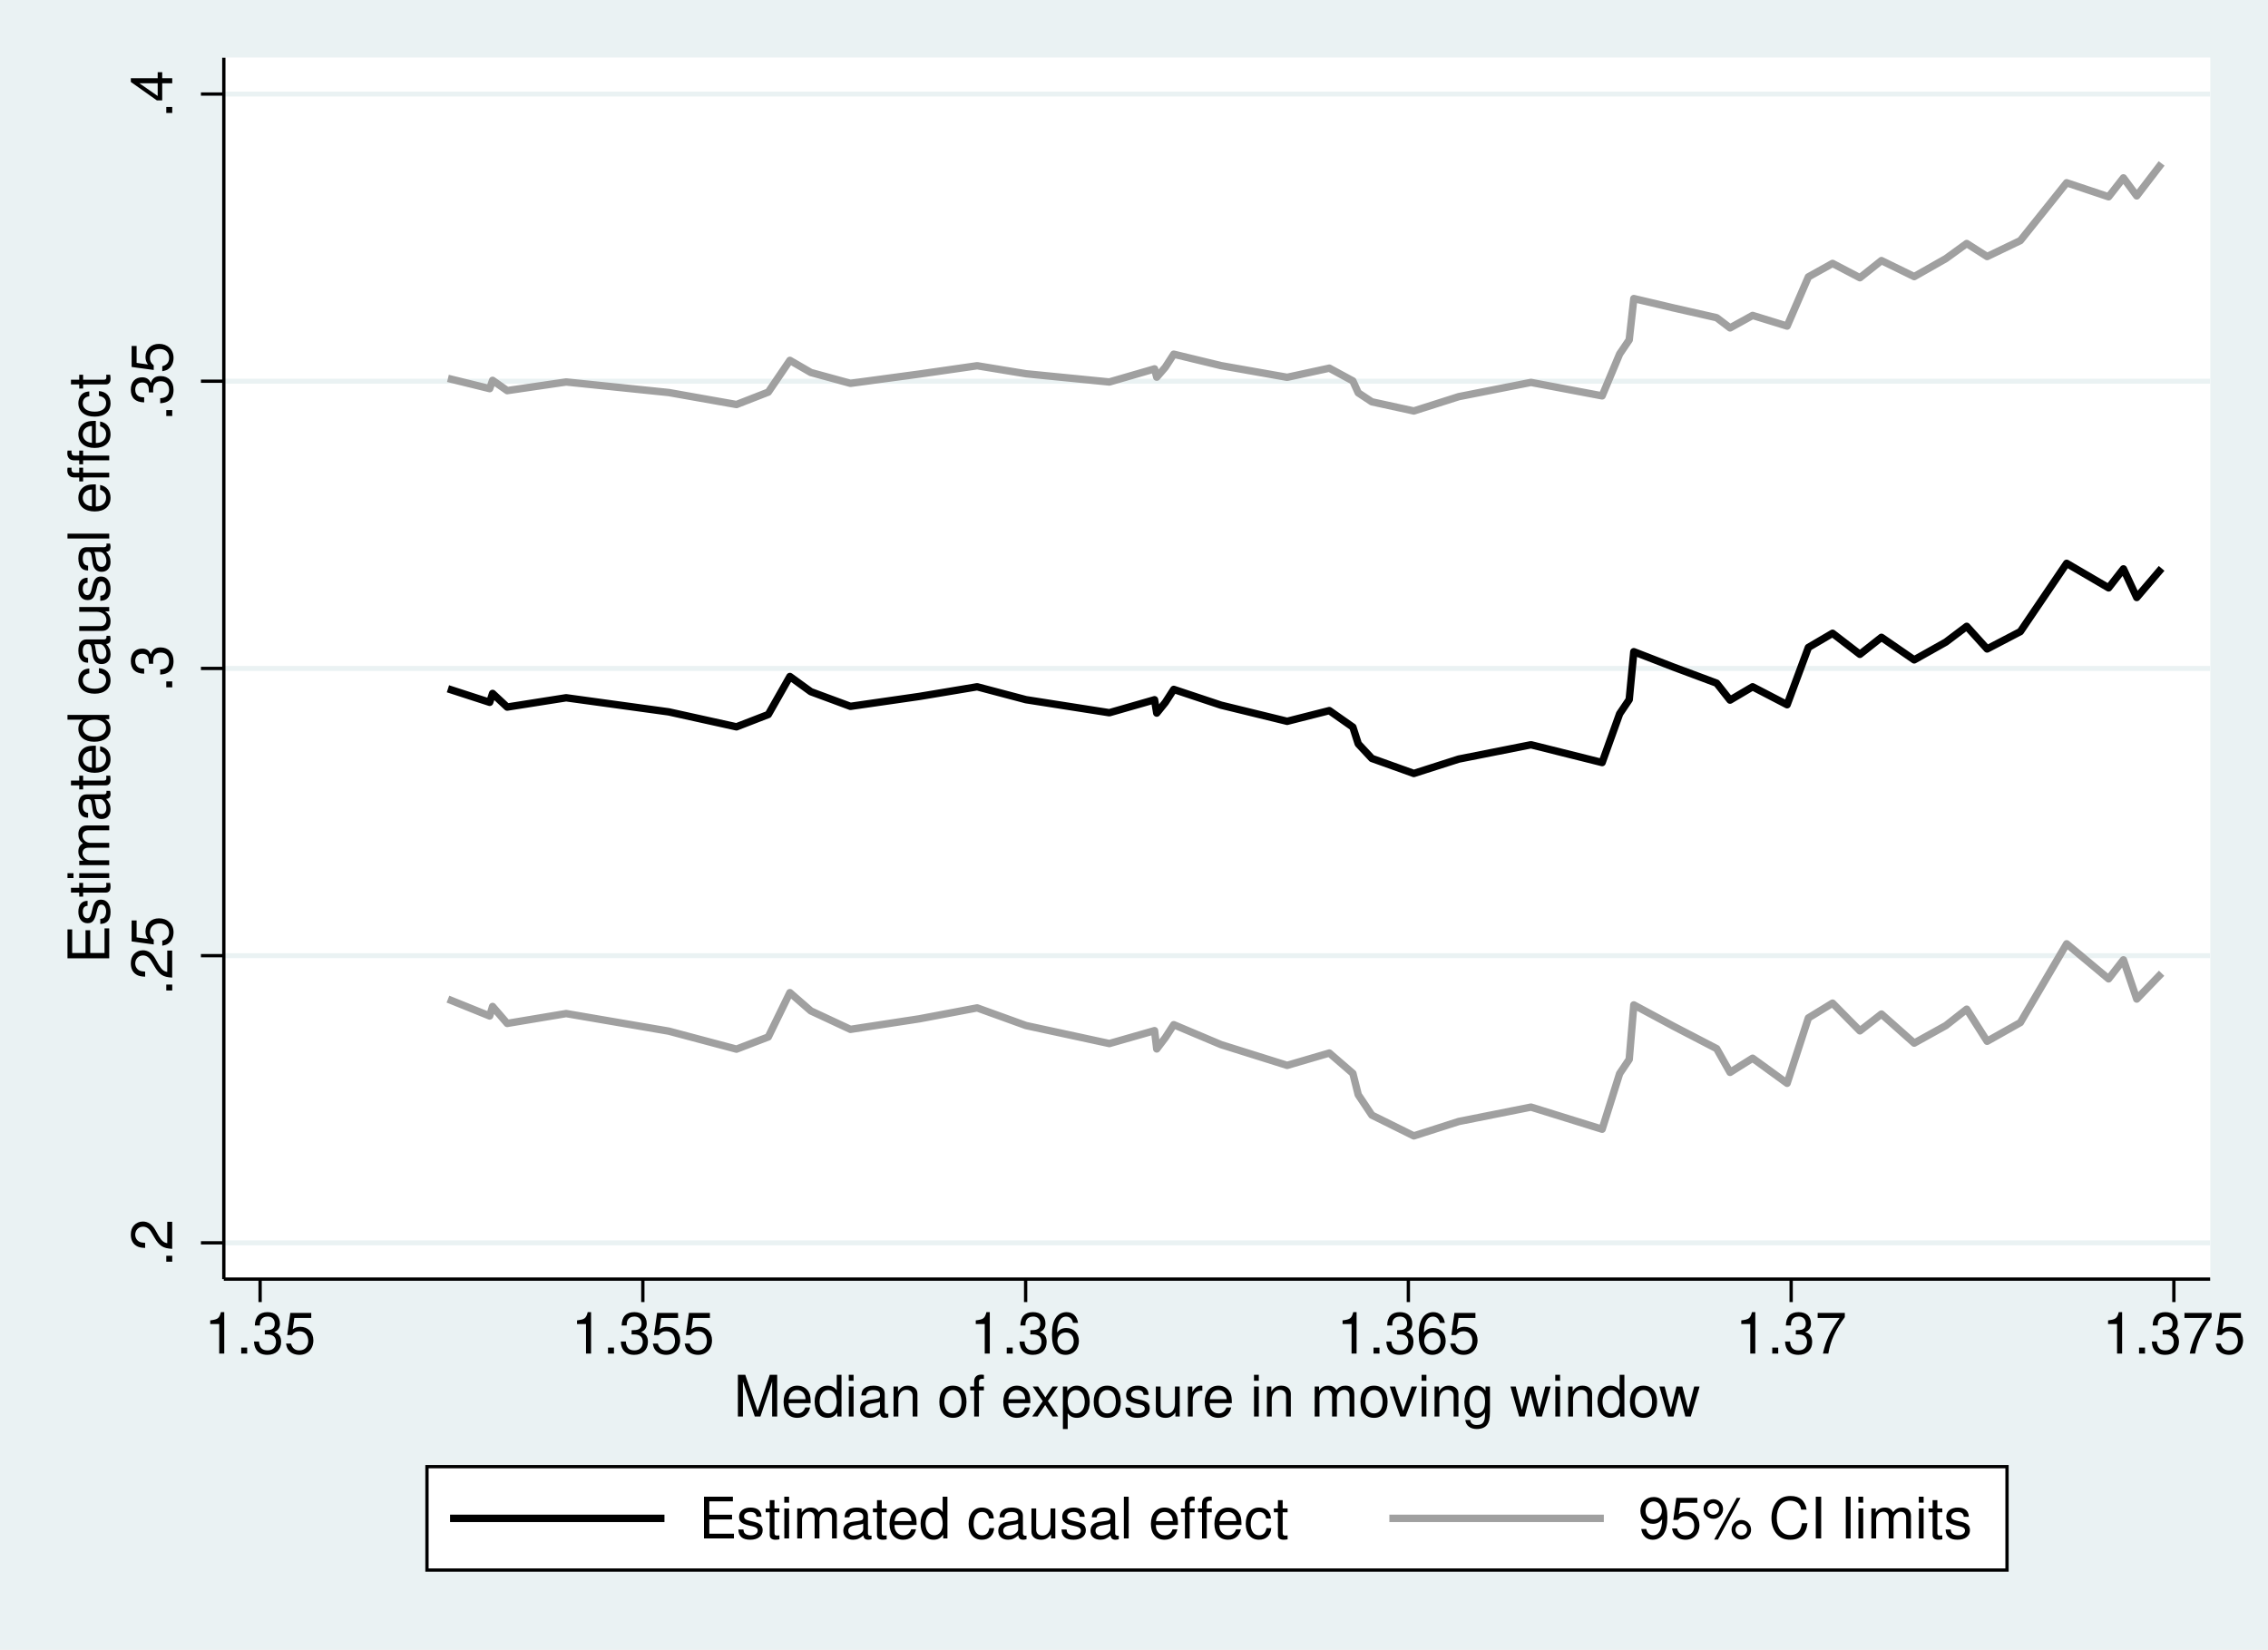
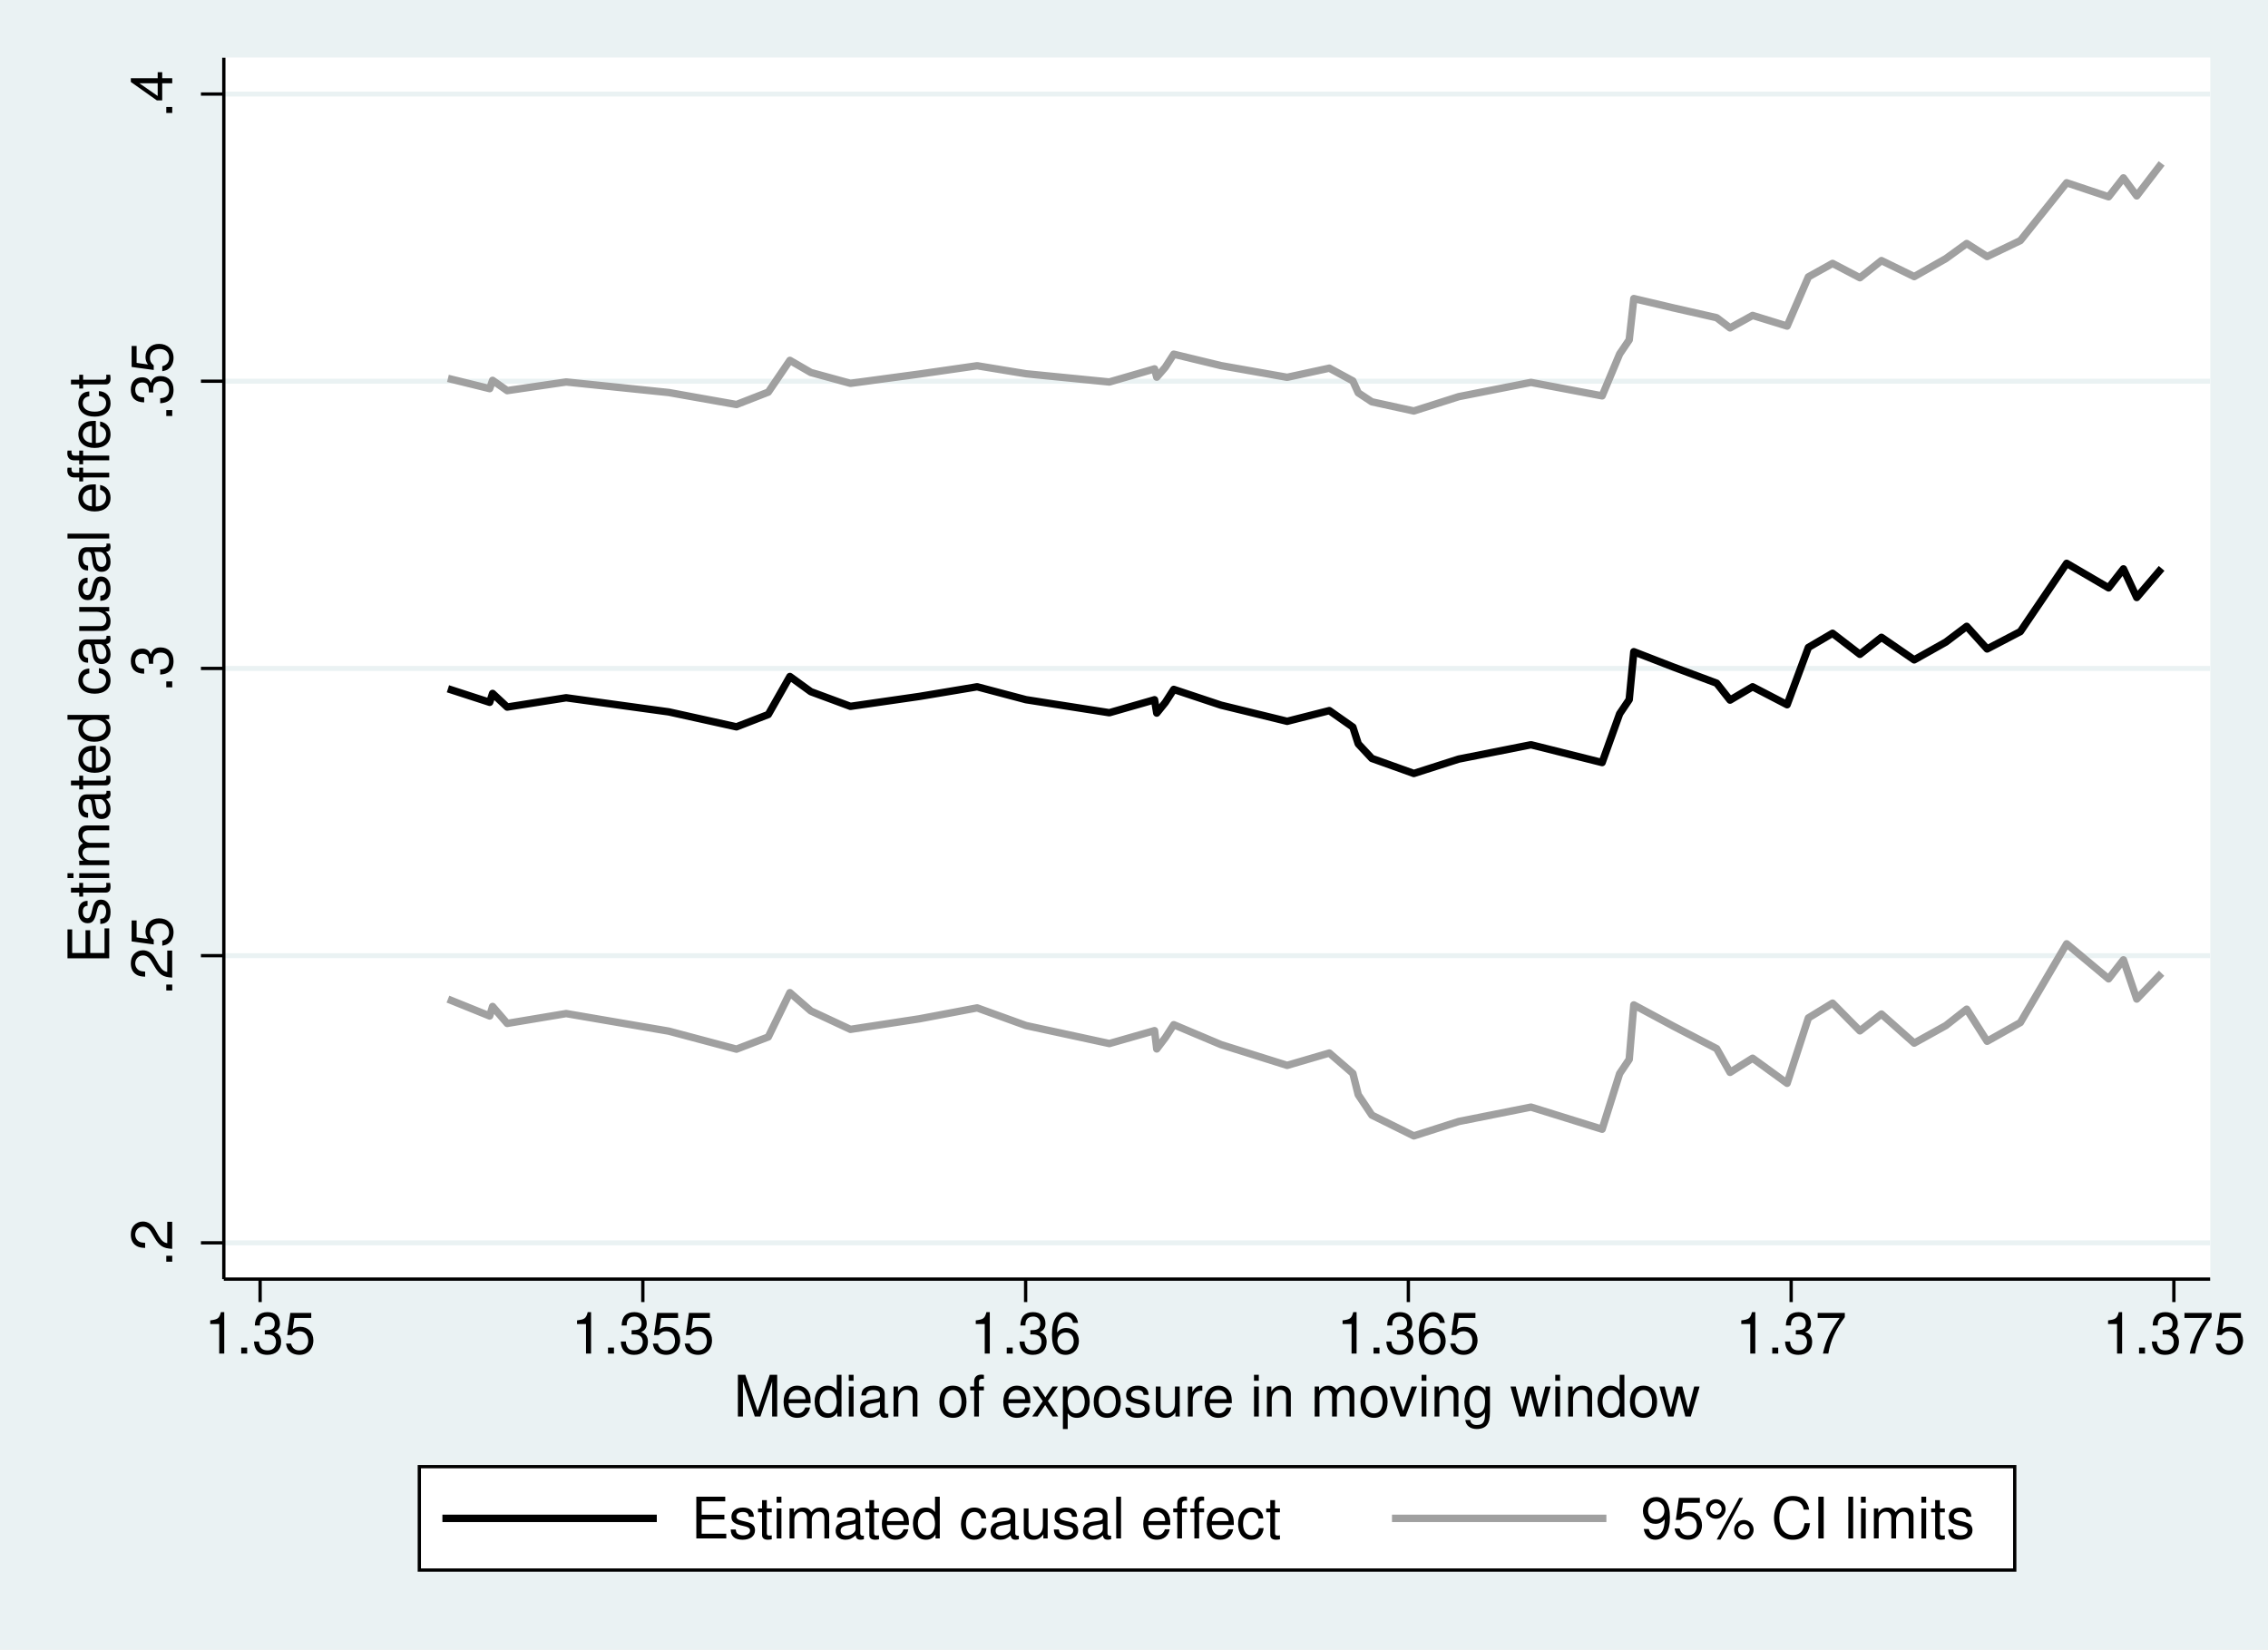
<svg xmlns="http://www.w3.org/2000/svg" version="1.1" width="5.500in" height="4.000in" viewBox="0 0 3960 2880">
  <rect x="0" y="0" width="3960" height="2880" style="fill:#EAF2F3;stroke:none" />
  <rect x="0.00" y="0.00" width="3959.88" height="2880.00" style="fill:#EAF2F3" />
  <rect x="2.88" y="2.88" width="3954.12" height="2874.24" style="fill:none;stroke:#EAF2F3;stroke-width:5.76" />
  <rect x="390.80" y="100.86" width="3468.22" height="2132.77" style="fill:#FFFFFF" />
  <rect x="393.68" y="103.74" width="3462.46" height="2127.01" style="fill:none;stroke:#FFFFFF;stroke-width:5.76" />
  <line x1="390.80" y1="2170.27" x2="3859.02" y2="2170.27" style="stroke:#EAF2F3;stroke-width:8.64" />
  <line x1="390.80" y1="1668.82" x2="3859.02" y2="1668.82" style="stroke:#EAF2F3;stroke-width:8.64" />
  <line x1="390.80" y1="1167.25" x2="3859.02" y2="1167.25" style="stroke:#EAF2F3;stroke-width:8.64" />
  <line x1="390.80" y1="665.67" x2="3859.02" y2="665.67" style="stroke:#EAF2F3;stroke-width:8.64" />
  <line x1="390.80" y1="164.22" x2="3859.02" y2="164.22" style="stroke:#EAF2F3;stroke-width:8.64" />
  <path d=" M782.10 1202.76 L854.99 1226.40 L860.06 1210.93 L885.56 1234.69 L988.52 1218.48 L1167.71 1243.11 L1285.89 1269.22 L1341.45 1247.69 L1379.19 1181.35 L1415.70 1207.84 L1484.88 1233.45 L1605.29 1216.13 L1706.14 1199.30 L1791.41 1221.82 L1936.94 1244.59 L2015.89 1221.95 L2019.72 1245.21 L2034.70 1226.65 L2049.42 1203.88 L2131.84 1231.35 L2247.42 1259.57 L2321.05 1240.88 L2362.14 1269.71 L2371.55 1298.92 L2395.30 1324.41 L2468.57 1350.65 L2547.02 1325.53 L2673.12 1300.53 L2797.37 1331.59 L2827.94 1246.45 L2844.64 1221.70 L2852.69 1138.04 L2921.99 1164.90 L2997.35 1192.99 L3020.74 1222.56 L3060.09 1199.30 L3120.36 1230.61 L3157.48 1130.62 L3199.68 1105.86 L3247.45 1142.62 L3285.07 1112.92 L3342.24 1152.27 L3397.56 1121.21 L3433.94 1093.74 L3469.58 1133.21 L3527.62 1102.89 L3608.43 983.72 L3681.69 1026.54 L3707.55 993.37 L3730.82 1043.37 L3774.25 992.51" stroke-linejoin="round" style="fill:none;stroke:#000000;stroke-width:12.96" />
  <path d=" M782.10 660.72 L854.99 678.67 L860.06 664.19 L885.56 682.13 L988.52 667.03 L1167.71 685.47 L1285.89 706.39 L1341.45 684.73 L1379.19 629.29 L1415.70 650.45 L1484.88 669.38 L1605.29 653.17 L1706.14 638.69 L1791.41 652.68 L1936.94 667.03 L2015.89 644.14 L2019.72 658.62 L2034.70 641.29 L2049.42 618.52 L2131.84 638.45 L2247.42 658.87 L2321.05 642.90 L2362.14 665.18 L2371.55 685.97 L2395.30 701.68 L2468.57 717.65 L2547.02 692.65 L2673.12 667.78 L2797.37 691.29 L2827.94 618.15 L2844.64 593.52 L2852.69 521.38 L2921.99 537.71 L2997.35 554.79 L3020.74 572.61 L3060.09 550.83 L3120.36 569.39 L3157.48 483.51 L3199.68 459.99 L3247.45 484.99 L3285.07 455.04 L3342.24 483.01 L3397.56 451.58 L3433.94 425.22 L3469.58 447.99 L3527.62 420.14 L3608.43 319.16 L3681.69 343.66 L3707.55 310.62 L3730.82 342.06 L3774.25 285.38" stroke-linejoin="round" style="fill:none;stroke:#A0A0A0;stroke-width:12.96" />
  <path d=" M782.10 1744.68 L854.99 1774.14 L860.06 1757.55 L885.56 1787.13 L988.52 1769.93 L1167.71 1800.62 L1285.89 1832.05 L1341.45 1810.77 L1379.19 1733.42 L1415.70 1765.23 L1484.88 1797.52 L1605.29 1779.09 L1706.14 1760.03 L1791.41 1790.84 L1936.94 1822.28 L2015.89 1799.75 L2019.72 1831.68 L2034.70 1812.00 L2049.42 1789.36 L2131.84 1824.13 L2247.42 1860.39 L2321.05 1838.86 L2362.14 1874.38 L2371.55 1911.75 L2395.30 1947.27 L2468.57 1983.53 L2547.02 1958.40 L2673.12 1933.28 L2797.37 1971.89 L2827.94 1874.75 L2844.64 1850.00 L2852.69 1754.83 L2921.99 1792.08 L2997.35 1831.19 L3020.74 1872.64 L3060.09 1847.89 L3120.36 1891.70 L3157.48 1777.60 L3199.68 1751.74 L3247.45 1800.12 L3285.07 1770.79 L3342.24 1821.53 L3397.56 1790.84 L3433.94 1762.26 L3469.58 1818.32 L3527.62 1785.64 L3608.43 1648.15 L3681.69 1709.29 L3707.55 1676.12 L3730.82 1744.56 L3774.25 1699.51" stroke-linejoin="round" style="fill:none;stroke:#A0A0A0;stroke-width:12.96" />
  <line x1="390.80" y1="2233.63" x2="390.80" y2="100.86" style="stroke:#000000;stroke-width:5.76" />
  <line x1="390.80" y1="2170.27" x2="350.83" y2="2170.27" style="stroke:#000000;stroke-width:5.76" />
  <text x="300.72" y="2170.27" style="font-family:'Helvetica';font-size:99.99px;fill:#000000" transform="rotate(-90 300.72,2170.27)" text-anchor="middle">.2</text>
  <line x1="390.80" y1="1668.82" x2="350.83" y2="1668.82" style="stroke:#000000;stroke-width:5.76" />
  <text x="300.72" y="1668.82" style="font-family:'Helvetica';font-size:99.99px;fill:#000000" transform="rotate(-90 300.72,1668.82)" text-anchor="middle">.25</text>
  <line x1="390.80" y1="1167.25" x2="350.83" y2="1167.25" style="stroke:#000000;stroke-width:5.76" />
  <text x="300.72" y="1167.25" style="font-family:'Helvetica';font-size:99.99px;fill:#000000" transform="rotate(-90 300.72,1167.25)" text-anchor="middle">.3</text>
  <line x1="390.80" y1="665.67" x2="350.83" y2="665.67" style="stroke:#000000;stroke-width:5.76" />
  <text x="300.72" y="665.67" style="font-family:'Helvetica';font-size:99.99px;fill:#000000" transform="rotate(-90 300.72,665.67)" text-anchor="middle">.35</text>
  <line x1="390.80" y1="164.22" x2="350.83" y2="164.22" style="stroke:#000000;stroke-width:5.76" />
  <text x="300.72" y="164.22" style="font-family:'Helvetica';font-size:99.99px;fill:#000000" transform="rotate(-90 300.72,164.22)" text-anchor="middle">.4</text>
  <text x="190.71" y="1167.25" style="font-family:'Helvetica';font-size:99.99px;fill:#000000" transform="rotate(-90 190.71,1167.25)" text-anchor="middle">Estimated causal effect</text>
  <line x1="390.80" y1="2233.63" x2="3859.02" y2="2233.63" style="stroke:#000000;stroke-width:5.76" />
  <line x1="454.16" y1="2233.63" x2="454.16" y2="2273.73" style="stroke:#000000;stroke-width:5.76" />
  <text x="454.16" y="2363.59" style="font-family:'Helvetica';font-size:99.99px;fill:#000000" text-anchor="middle">1.35</text>
  <line x1="1122.41" y1="2233.63" x2="1122.41" y2="2273.73" style="stroke:#000000;stroke-width:5.76" />
  <text x="1122.41" y="2363.59" style="font-family:'Helvetica';font-size:99.99px;fill:#000000" text-anchor="middle">1.355</text>
  <line x1="1790.79" y1="2233.63" x2="1790.79" y2="2273.73" style="stroke:#000000;stroke-width:5.76" />
  <text x="1790.79" y="2363.59" style="font-family:'Helvetica';font-size:99.99px;fill:#000000" text-anchor="middle">1.36</text>
  <line x1="2459.04" y1="2233.63" x2="2459.04" y2="2273.73" style="stroke:#000000;stroke-width:5.76" />
  <text x="2459.04" y="2363.59" style="font-family:'Helvetica';font-size:99.99px;fill:#000000" text-anchor="middle">1.365</text>
  <line x1="3127.41" y1="2233.63" x2="3127.41" y2="2273.73" style="stroke:#000000;stroke-width:5.76" />
  <text x="3127.41" y="2363.59" style="font-family:'Helvetica';font-size:99.99px;fill:#000000" text-anchor="middle">1.37</text>
  <line x1="3795.66" y1="2233.63" x2="3795.66" y2="2273.73" style="stroke:#000000;stroke-width:5.76" />
  <text x="3795.66" y="2363.59" style="font-family:'Helvetica';font-size:99.99px;fill:#000000" text-anchor="middle">1.375</text>
  <text x="2124.91" y="2473.60" style="font-family:'Helvetica';font-size:99.99px;fill:#000000" text-anchor="middle">Median of exposure in moving window</text>
-   <rect x="742.62" y="2558.24" width="2764.58" height="186.37" style="fill:#FFFFFF" />
-   <rect x="745.50" y="2561.12" width="2758.82" height="180.61" style="fill:none;stroke:#000000;stroke-width:5.76" />
-   <line x1="785.81" y1="2651.43" x2="1160.16" y2="2651.43" style="stroke:#000000;stroke-width:12.96" />
-   <line x1="2425.87" y1="2651.43" x2="2800.34" y2="2651.43" style="stroke:#A0A0A0;stroke-width:12.96" />
-   <text x="1220.18" y="2686.46" style="font-family:'Helvetica';font-size:99.99px;fill:#000000">Estimated causal effect</text>
-   <text x="2860.36" y="2686.46" style="font-family:'Helvetica';font-size:99.99px;fill:#000000">95% CI limits</text>
+   <rect x="729.26" y="2558.24" width="2791.43" height="186.37" style="fill:#FFFFFF" />
+   <rect x="732.14" y="2561.12" width="2785.67" height="180.61" style="fill:none;stroke:#000000;stroke-width:5.76" />
+   <line x1="772.45" y1="2651.43" x2="1146.79" y2="2651.43" style="stroke:#000000;stroke-width:12.96" />
+   <line x1="2430.45" y1="2651.43" x2="2804.79" y2="2651.43" style="stroke:#A0A0A0;stroke-width:12.96" />
+   <text x="1206.81" y="2686.46" style="font-family:'Helvetica';font-size:99.99px;fill:#000000">Estimated causal effect</text>
+   <text x="2864.81" y="2686.46" style="font-family:'Helvetica';font-size:99.99px;fill:#000000">95% CI limits</text>
</svg>
